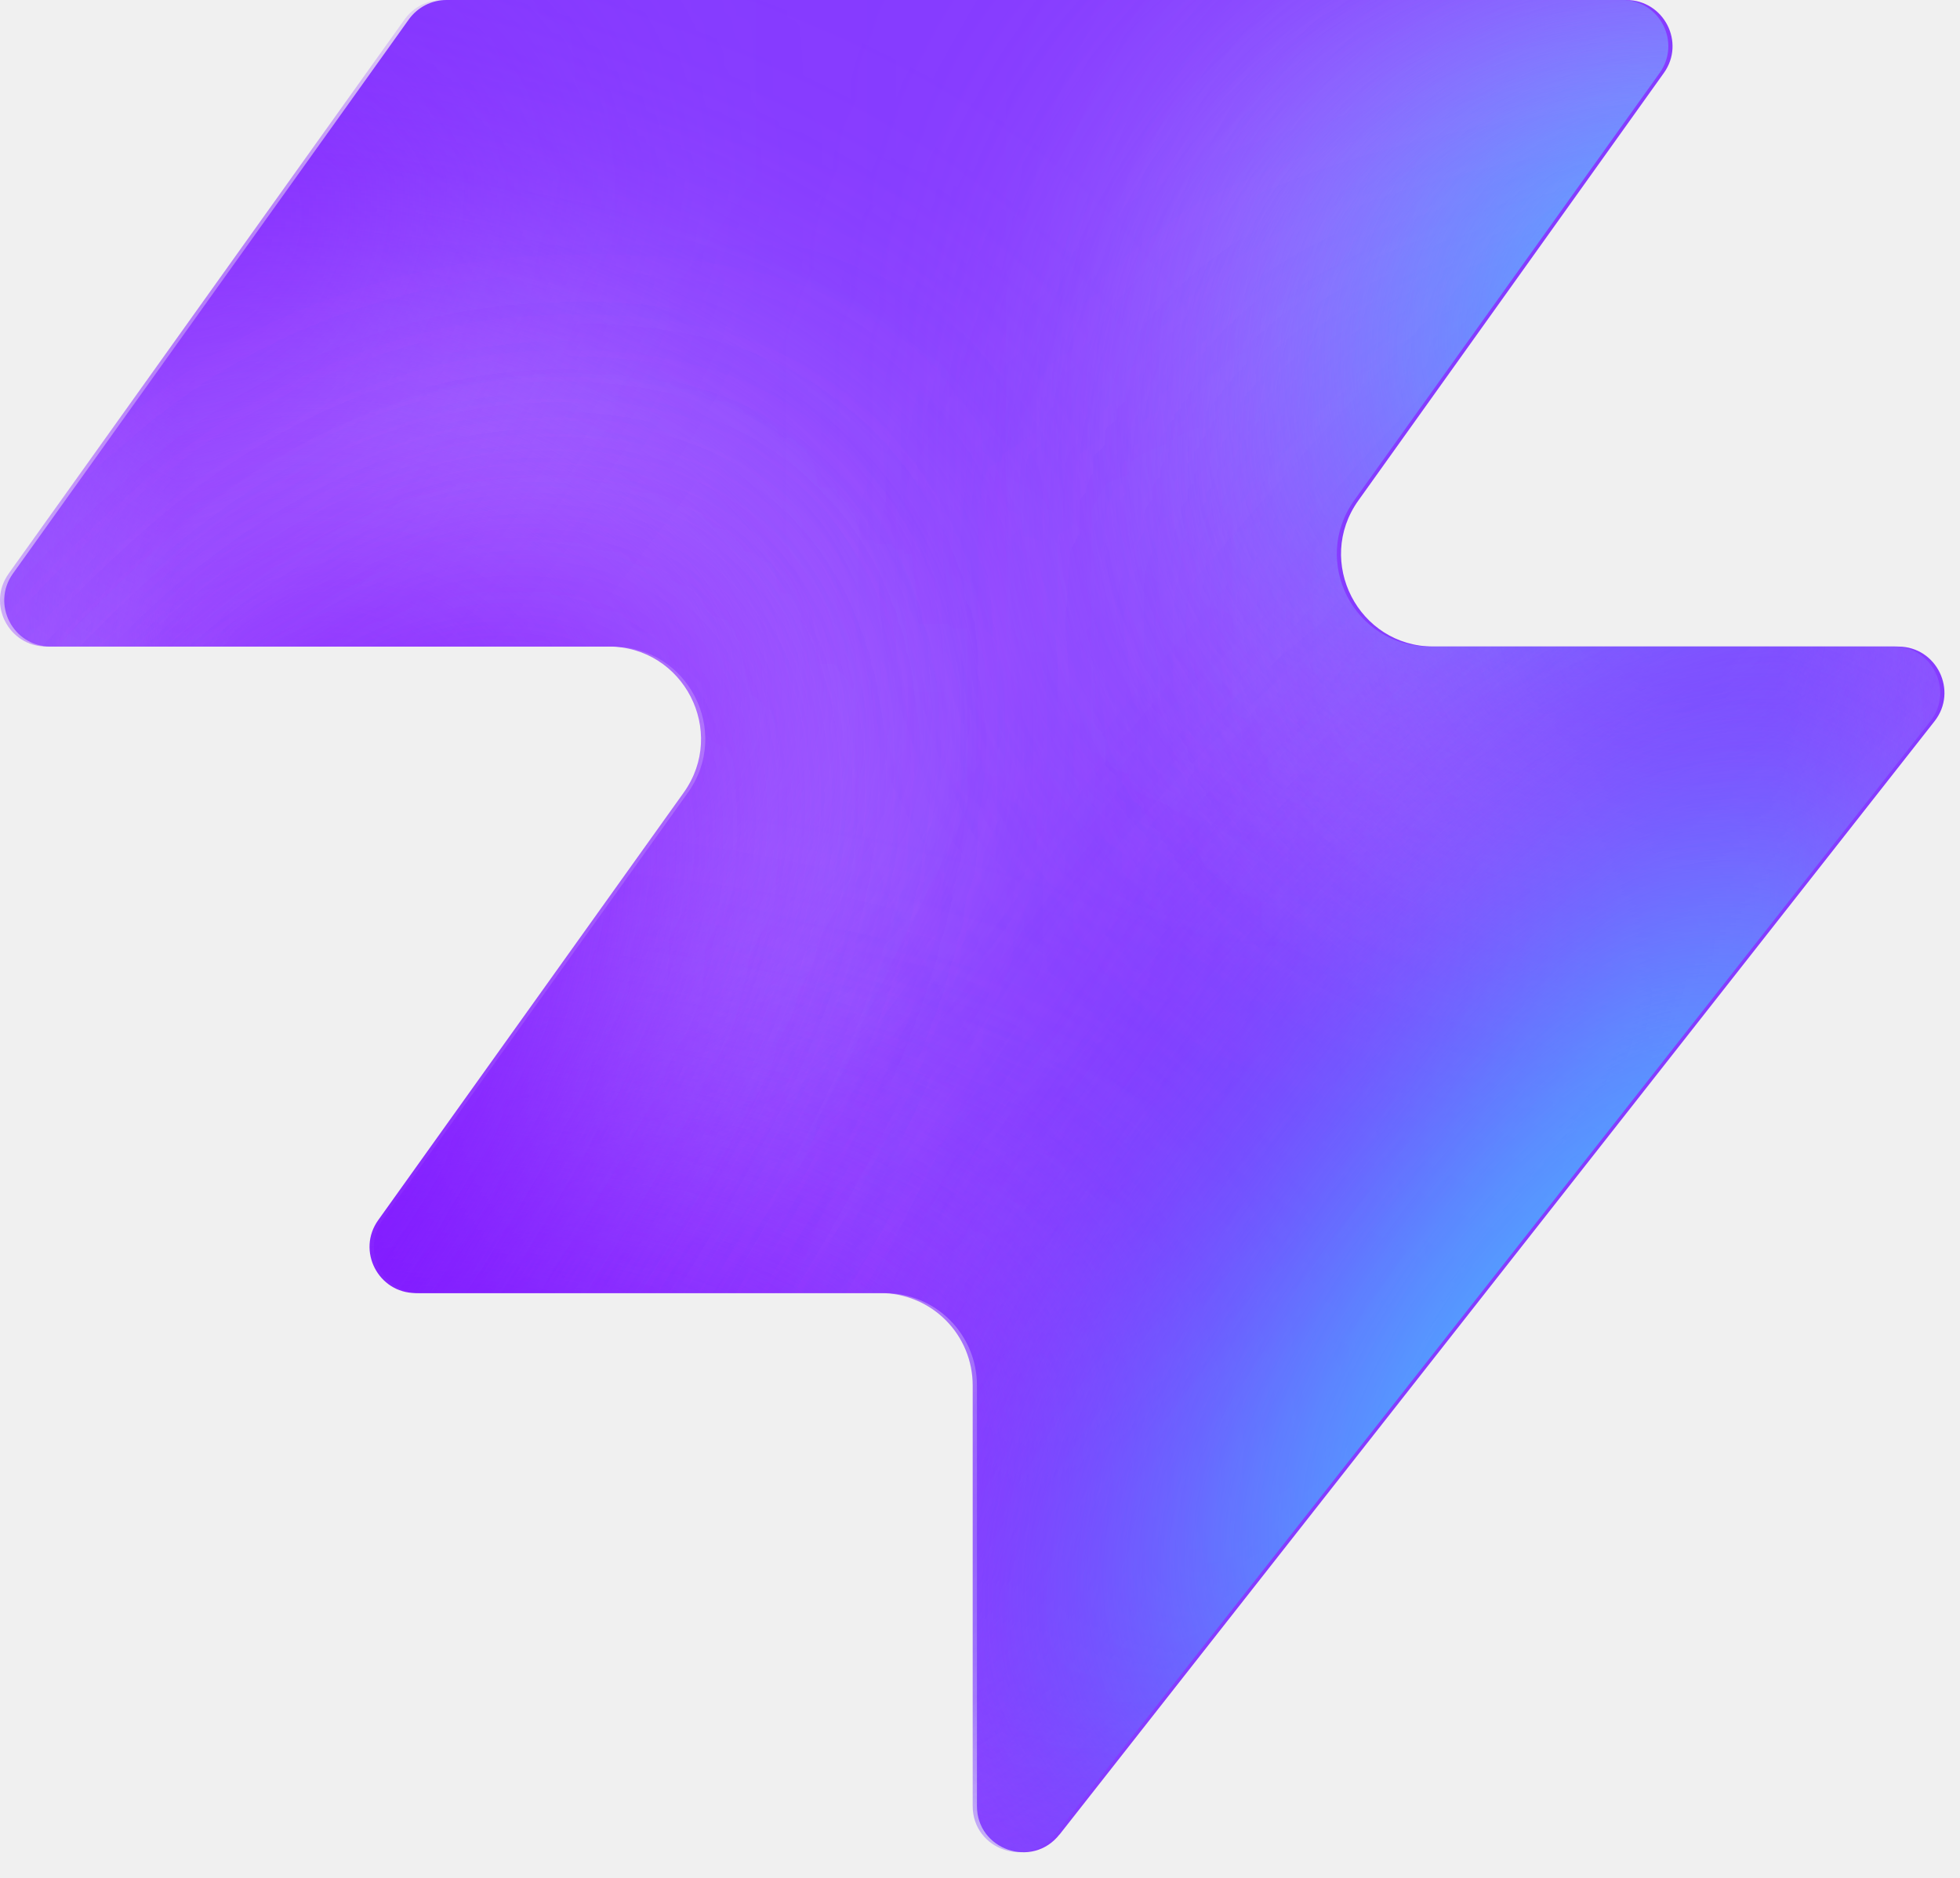
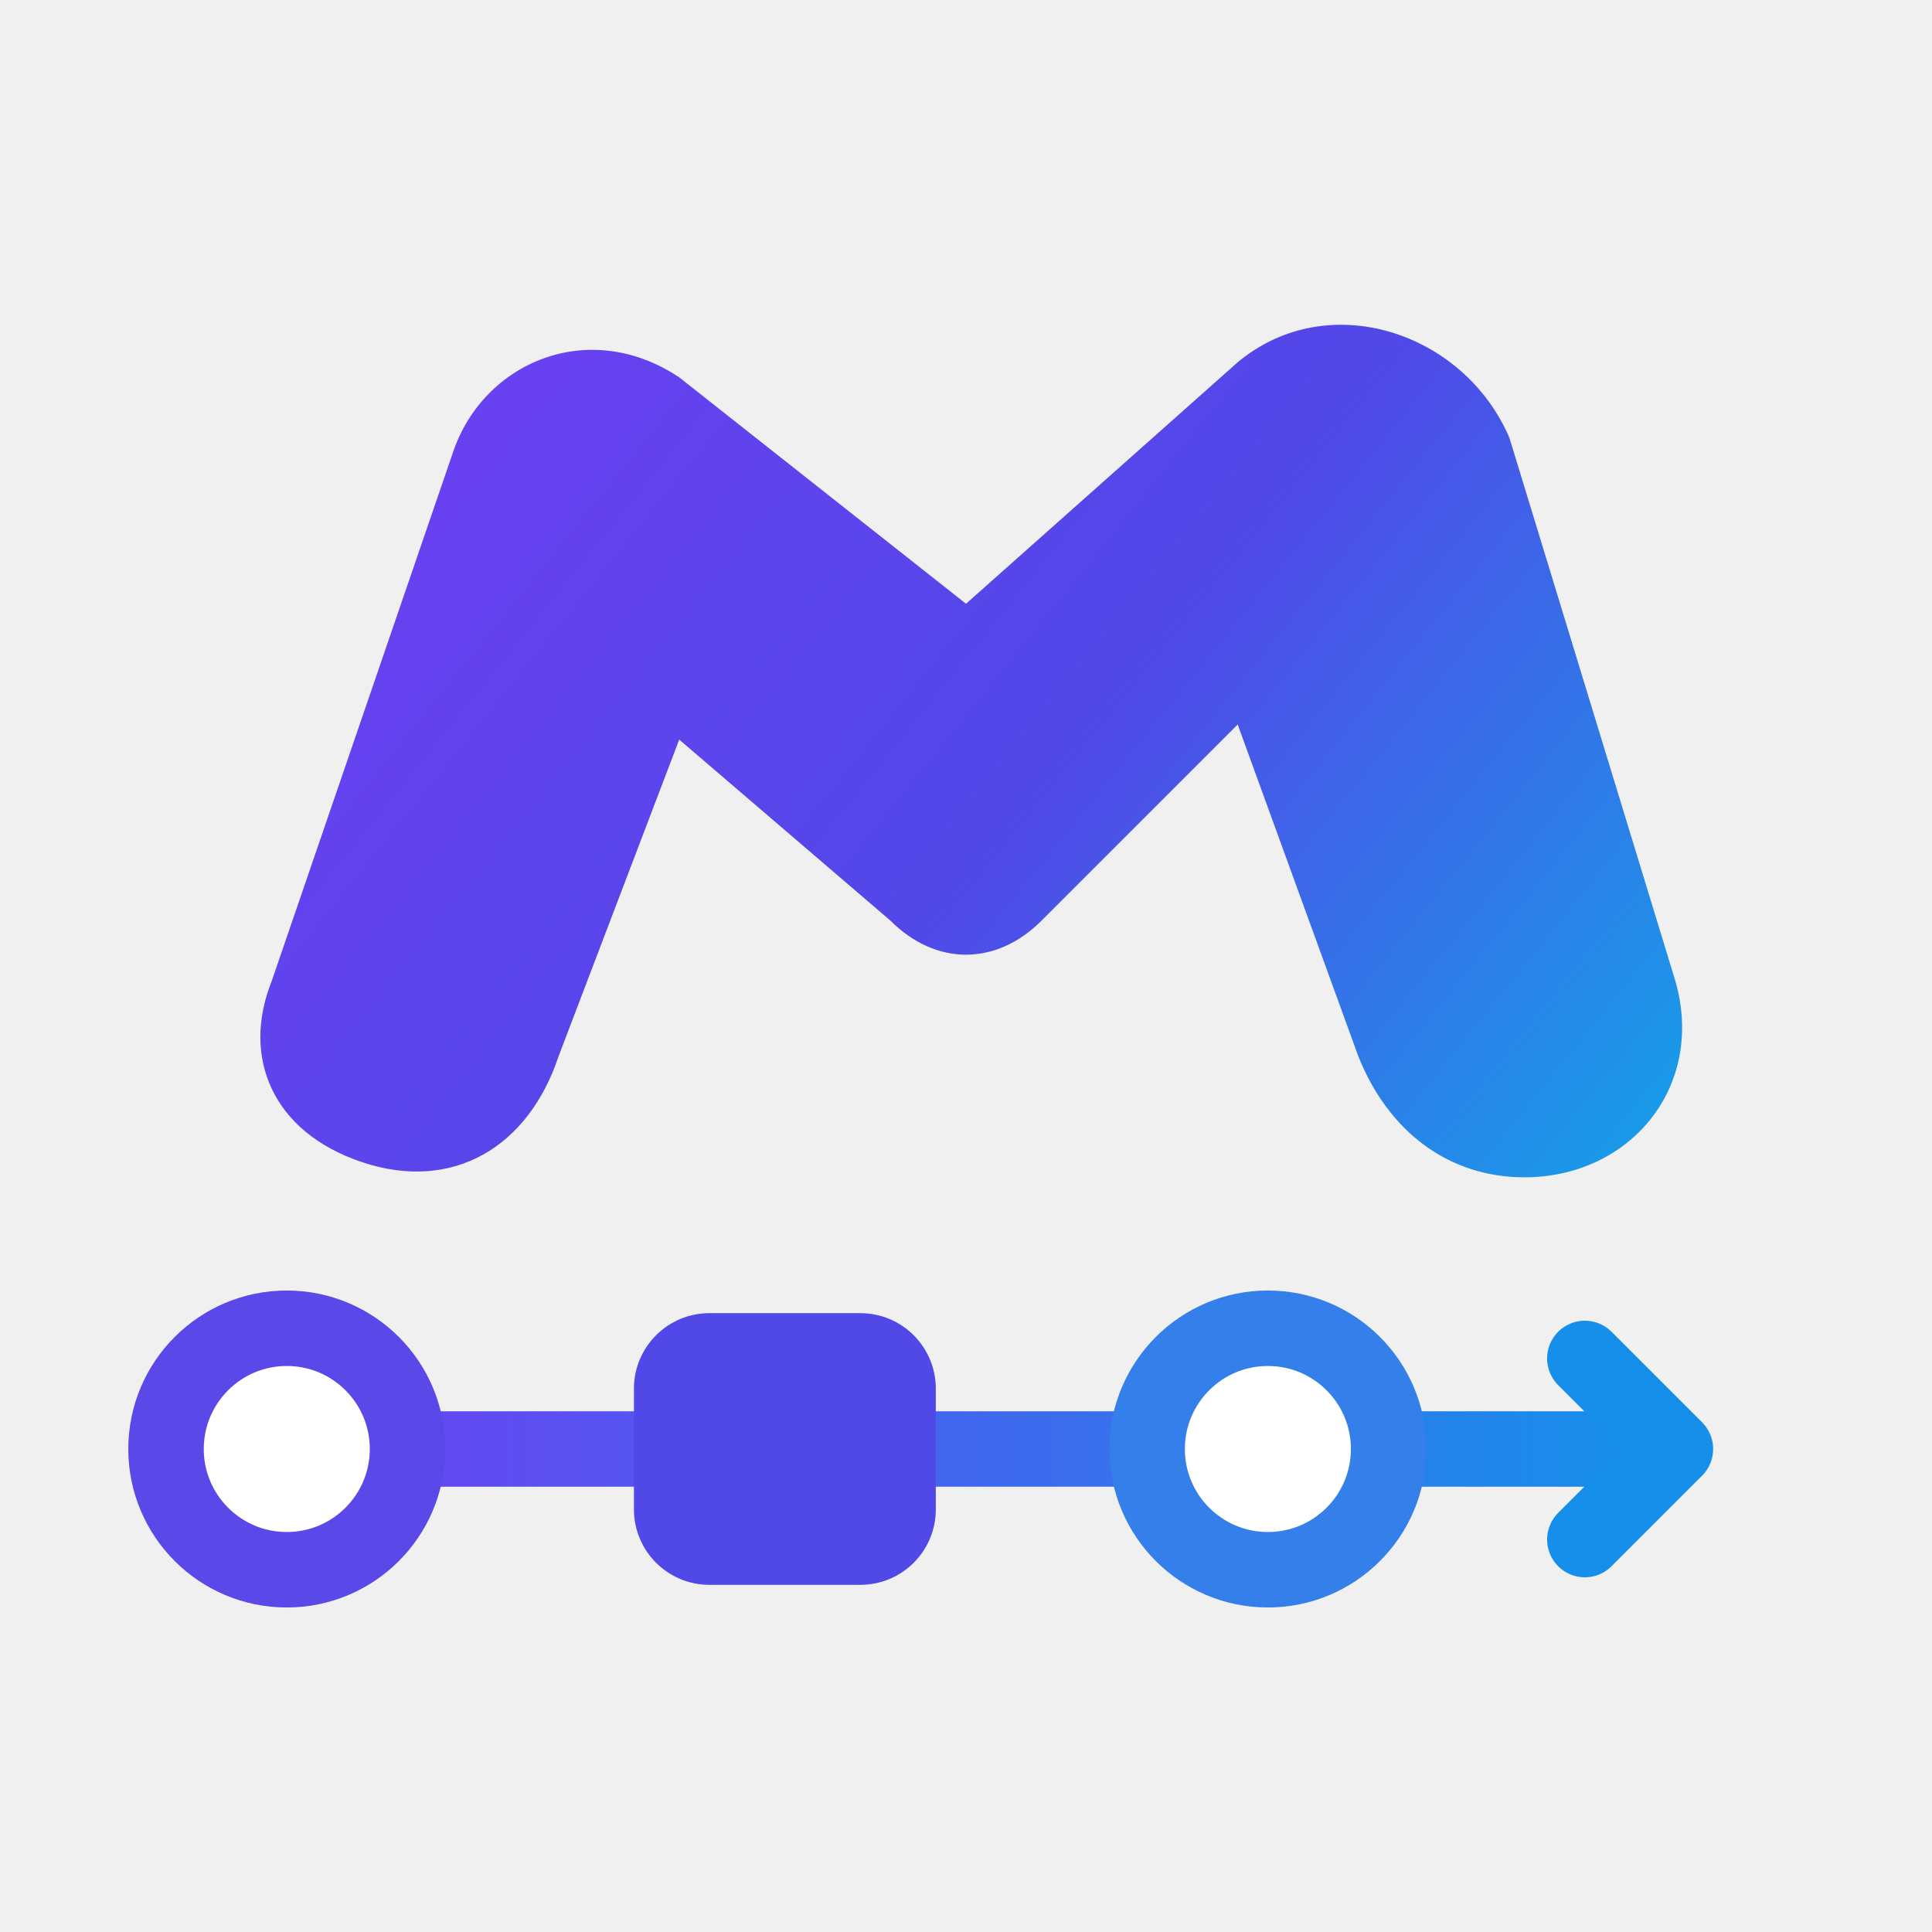
- <svg xmlns="http://www.w3.org/2000/svg" width="48" height="46" fill="none" viewBox="0 0 48 46">
-   <path fill="#863bff" d="M25.946 44.938c-.664.845-2.021.375-2.021-.698V33.937a2.26 2.26 0 0 0-2.262-2.262H10.287c-.92 0-1.456-1.04-.92-1.788l7.48-10.471c1.07-1.497 0-3.578-1.842-3.578H1.237c-.92 0-1.456-1.04-.92-1.788L10.013.474c.214-.297.556-.474.92-.474h28.894c.92 0 1.456 1.04.92 1.788l-7.48 10.471c-1.07 1.498 0 3.579 1.842 3.579h11.377c.943 0 1.473 1.088.89 1.83L25.947 44.94z" style="fill:#863bff;fill:color(display-p3 .525 .23 1);fill-opacity:1" />
-   <mask id="a" width="48" height="46" x="0" y="0" maskUnits="userSpaceOnUse" style="mask-type:alpha">
-     <path fill="#000" d="M25.842 44.938c-.664.844-2.021.375-2.021-.698V33.937a2.26 2.26 0 0 0-2.262-2.262H10.183c-.92 0-1.456-1.04-.92-1.788l7.48-10.471c1.07-1.498 0-3.579-1.842-3.579H1.133c-.92 0-1.456-1.04-.92-1.787L9.91.473c.214-.297.556-.474.92-.474h28.894c.92 0 1.456 1.04.92 1.788l-7.48 10.471c-1.07 1.498 0 3.578 1.842 3.578h11.377c.943 0 1.473 1.088.89 1.832L25.843 44.94z" style="fill:#000;fill-opacity:1" />
-   </mask>
-   <g mask="url(#a)">
-     <g filter="url(#b)">
-       <ellipse cx="5.508" cy="14.704" fill="#ede6ff" rx="5.508" ry="14.704" style="fill:#ede6ff;fill:color(display-p3 .927 .903 1);fill-opacity:1" transform="matrix(.00324 1 1 -.00324 -4.47 31.516)" />
-     </g>
-     <g filter="url(#c)">
-       <ellipse cx="10.399" cy="29.851" fill="#ede6ff" rx="10.399" ry="29.851" style="fill:#ede6ff;fill:color(display-p3 .927 .903 1);fill-opacity:1" transform="matrix(.00324 1 1 -.00324 -39.328 7.883)" />
-     </g>
-     <g filter="url(#d)">
-       <ellipse cx="5.508" cy="30.487" fill="#7e14ff" rx="5.508" ry="30.487" style="fill:#7e14ff;fill:color(display-p3 .492 .077 1);fill-opacity:1" transform="rotate(89.814 -25.913 -14.639)scale(1 -1)" />
-     </g>
-     <g filter="url(#e)">
-       <ellipse cx="5.508" cy="30.599" fill="#7e14ff" rx="5.508" ry="30.599" style="fill:#7e14ff;fill:color(display-p3 .492 .077 1);fill-opacity:1" transform="rotate(89.814 -32.644 -3.334)scale(1 -1)" />
-     </g>
-     <g filter="url(#f)">
-       <ellipse cx="5.508" cy="30.599" fill="#7e14ff" rx="5.508" ry="30.599" style="fill:#7e14ff;fill:color(display-p3 .492 .077 1);fill-opacity:1" transform="matrix(.00324 1 1 -.00324 -34.34 30.47)" />
-     </g>
-     <g filter="url(#g)">
-       <ellipse cx="14.072" cy="22.078" fill="#ede6ff" rx="14.072" ry="22.078" style="fill:#ede6ff;fill:color(display-p3 .927 .903 1);fill-opacity:1" transform="rotate(93.35 24.506 48.493)scale(-1 1)" />
-     </g>
-     <g filter="url(#h)">
-       <ellipse cx="3.47" cy="21.501" fill="#7e14ff" rx="3.47" ry="21.501" style="fill:#7e14ff;fill:color(display-p3 .492 .077 1);fill-opacity:1" transform="rotate(89.009 28.708 47.59)scale(-1 1)" />
-     </g>
-     <g filter="url(#i)">
-       <ellipse cx="3.47" cy="21.501" fill="#7e14ff" rx="3.47" ry="21.501" style="fill:#7e14ff;fill:color(display-p3 .492 .077 1);fill-opacity:1" transform="rotate(89.009 28.708 47.59)scale(-1 1)" />
-     </g>
-     <g filter="url(#j)">
-       <ellipse cx=".387" cy="8.972" fill="#7e14ff" rx="4.407" ry="29.108" style="fill:#7e14ff;fill:color(display-p3 .492 .077 1);fill-opacity:1" transform="rotate(39.51 .387 8.972)" />
-     </g>
-     <g filter="url(#k)">
-       <ellipse cx="47.523" cy="-6.092" fill="#7e14ff" rx="4.407" ry="29.108" style="fill:#7e14ff;fill:color(display-p3 .492 .077 1);fill-opacity:1" transform="rotate(37.892 47.523 -6.092)" />
-     </g>
-     <g filter="url(#l)">
-       <ellipse cx="41.412" cy="6.333" fill="#47bfff" rx="5.971" ry="9.665" style="fill:#47bfff;fill:color(display-p3 .28 .748 1);fill-opacity:1" transform="rotate(37.892 41.412 6.333)" />
-     </g>
-     <g filter="url(#m)">
-       <ellipse cx="-1.879" cy="38.332" fill="#7e14ff" rx="4.407" ry="29.108" style="fill:#7e14ff;fill:color(display-p3 .492 .077 1);fill-opacity:1" transform="rotate(37.892 -1.88 38.332)" />
-     </g>
-     <g filter="url(#n)">
-       <ellipse cx="-1.879" cy="38.332" fill="#7e14ff" rx="4.407" ry="29.108" style="fill:#7e14ff;fill:color(display-p3 .492 .077 1);fill-opacity:1" transform="rotate(37.892 -1.88 38.332)" />
-     </g>
-     <g filter="url(#o)">
-       <ellipse cx="35.651" cy="29.907" fill="#7e14ff" rx="4.407" ry="29.108" style="fill:#7e14ff;fill:color(display-p3 .492 .077 1);fill-opacity:1" transform="rotate(37.892 35.651 29.907)" />
-     </g>
-     <g filter="url(#p)">
-       <ellipse cx="38.418" cy="32.4" fill="#47bfff" rx="5.971" ry="15.297" style="fill:#47bfff;fill:color(display-p3 .28 .748 1);fill-opacity:1" transform="rotate(37.892 38.418 32.4)" />
-     </g>
-   </g>
+ <svg xmlns="http://www.w3.org/2000/svg" width="128" height="128" viewBox="0 0 128 128" fill="none">
  <defs>
-     <filter id="b" width="60.045" height="41.654" x="-19.77" y="16.149" color-interpolation-filters="sRGB" filterUnits="userSpaceOnUse">
-       <feFlood flood-opacity="0" result="BackgroundImageFix" />
-       <feBlend in="SourceGraphic" in2="BackgroundImageFix" result="shape" />
-       <feGaussianBlur result="effect1_foregroundBlur_2002_17158" stdDeviation="7.659" />
-     </filter>
-     <filter id="c" width="90.34" height="51.437" x="-54.613" y="-7.533" color-interpolation-filters="sRGB" filterUnits="userSpaceOnUse">
-       <feFlood flood-opacity="0" result="BackgroundImageFix" />
-       <feBlend in="SourceGraphic" in2="BackgroundImageFix" result="shape" />
-       <feGaussianBlur result="effect1_foregroundBlur_2002_17158" stdDeviation="7.659" />
-     </filter>
-     <filter id="d" width="79.355" height="29.4" x="-49.64" y="2.03" color-interpolation-filters="sRGB" filterUnits="userSpaceOnUse">
-       <feFlood flood-opacity="0" result="BackgroundImageFix" />
-       <feBlend in="SourceGraphic" in2="BackgroundImageFix" result="shape" />
-       <feGaussianBlur result="effect1_foregroundBlur_2002_17158" stdDeviation="4.596" />
-     </filter>
-     <filter id="e" width="79.579" height="29.4" x="-45.045" y="20.029" color-interpolation-filters="sRGB" filterUnits="userSpaceOnUse">
-       <feFlood flood-opacity="0" result="BackgroundImageFix" />
-       <feBlend in="SourceGraphic" in2="BackgroundImageFix" result="shape" />
-       <feGaussianBlur result="effect1_foregroundBlur_2002_17158" stdDeviation="4.596" />
-     </filter>
-     <filter id="f" width="79.579" height="29.4" x="-43.513" y="21.178" color-interpolation-filters="sRGB" filterUnits="userSpaceOnUse">
-       <feFlood flood-opacity="0" result="BackgroundImageFix" />
-       <feBlend in="SourceGraphic" in2="BackgroundImageFix" result="shape" />
-       <feGaussianBlur result="effect1_foregroundBlur_2002_17158" stdDeviation="4.596" />
-     </filter>
-     <filter id="g" width="74.749" height="58.852" x="15.756" y="-17.901" color-interpolation-filters="sRGB" filterUnits="userSpaceOnUse">
-       <feFlood flood-opacity="0" result="BackgroundImageFix" />
-       <feBlend in="SourceGraphic" in2="BackgroundImageFix" result="shape" />
-       <feGaussianBlur result="effect1_foregroundBlur_2002_17158" stdDeviation="7.659" />
-     </filter>
-     <filter id="h" width="61.377" height="25.362" x="23.548" y="2.284" color-interpolation-filters="sRGB" filterUnits="userSpaceOnUse">
-       <feFlood flood-opacity="0" result="BackgroundImageFix" />
-       <feBlend in="SourceGraphic" in2="BackgroundImageFix" result="shape" />
-       <feGaussianBlur result="effect1_foregroundBlur_2002_17158" stdDeviation="4.596" />
-     </filter>
-     <filter id="i" width="61.377" height="25.362" x="23.548" y="2.284" color-interpolation-filters="sRGB" filterUnits="userSpaceOnUse">
-       <feFlood flood-opacity="0" result="BackgroundImageFix" />
-       <feBlend in="SourceGraphic" in2="BackgroundImageFix" result="shape" />
-       <feGaussianBlur result="effect1_foregroundBlur_2002_17158" stdDeviation="4.596" />
-     </filter>
-     <filter id="j" width="56.045" height="63.649" x="-27.636" y="-22.853" color-interpolation-filters="sRGB" filterUnits="userSpaceOnUse">
-       <feFlood flood-opacity="0" result="BackgroundImageFix" />
-       <feBlend in="SourceGraphic" in2="BackgroundImageFix" result="shape" />
-       <feGaussianBlur result="effect1_foregroundBlur_2002_17158" stdDeviation="4.596" />
-     </filter>
-     <filter id="k" width="54.814" height="64.646" x="20.116" y="-38.415" color-interpolation-filters="sRGB" filterUnits="userSpaceOnUse">
-       <feFlood flood-opacity="0" result="BackgroundImageFix" />
-       <feBlend in="SourceGraphic" in2="BackgroundImageFix" result="shape" />
-       <feGaussianBlur result="effect1_foregroundBlur_2002_17158" stdDeviation="4.596" />
-     </filter>
-     <filter id="l" width="33.541" height="35.313" x="24.641" y="-11.323" color-interpolation-filters="sRGB" filterUnits="userSpaceOnUse">
-       <feFlood flood-opacity="0" result="BackgroundImageFix" />
-       <feBlend in="SourceGraphic" in2="BackgroundImageFix" result="shape" />
-       <feGaussianBlur result="effect1_foregroundBlur_2002_17158" stdDeviation="4.596" />
-     </filter>
-     <filter id="m" width="54.814" height="64.646" x="-29.286" y="6.009" color-interpolation-filters="sRGB" filterUnits="userSpaceOnUse">
-       <feFlood flood-opacity="0" result="BackgroundImageFix" />
-       <feBlend in="SourceGraphic" in2="BackgroundImageFix" result="shape" />
-       <feGaussianBlur result="effect1_foregroundBlur_2002_17158" stdDeviation="4.596" />
-     </filter>
-     <filter id="n" width="54.814" height="64.646" x="-29.286" y="6.009" color-interpolation-filters="sRGB" filterUnits="userSpaceOnUse">
-       <feFlood flood-opacity="0" result="BackgroundImageFix" />
-       <feBlend in="SourceGraphic" in2="BackgroundImageFix" result="shape" />
-       <feGaussianBlur result="effect1_foregroundBlur_2002_17158" stdDeviation="4.596" />
-     </filter>
-     <filter id="o" width="54.814" height="64.646" x="8.244" y="-2.416" color-interpolation-filters="sRGB" filterUnits="userSpaceOnUse">
-       <feFlood flood-opacity="0" result="BackgroundImageFix" />
-       <feBlend in="SourceGraphic" in2="BackgroundImageFix" result="shape" />
-       <feGaussianBlur result="effect1_foregroundBlur_2002_17158" stdDeviation="4.596" />
-     </filter>
-     <filter id="p" width="39.409" height="43.623" x="18.713" y="10.588" color-interpolation-filters="sRGB" filterUnits="userSpaceOnUse">
-       <feFlood flood-opacity="0" result="BackgroundImageFix" />
-       <feBlend in="SourceGraphic" in2="BackgroundImageFix" result="shape" />
-       <feGaussianBlur result="effect1_foregroundBlur_2002_17158" stdDeviation="4.596" />
-     </filter>
+     <linearGradient id="monaiGradient" x1="22" y1="25" x2="105" y2="92" gradientUnits="userSpaceOnUse">
+       <stop offset="0" stop-color="#6D3FF2" />
+       <stop offset="0.5" stop-color="#5148E8" />
+       <stop offset="1" stop-color="#10A8E8" />
+     </linearGradient>
+     <linearGradient id="dagGradient" x1="18" y1="94" x2="109" y2="94" gradientUnits="userSpaceOnUse">
+       <stop offset="0" stop-color="#6D3FF2" />
+       <stop offset="1" stop-color="#168FEA" />
+     </linearGradient>
  </defs>
+   <path d="M18 65        L30 30        C32 24 39 21 45 25        L64 40        L82 24        C88 19 97 22 100 29        L111 65        C113 72 108 78 101 78        C96 78 92 75 90 70        L82 48        L69 61        C66 64 62 64 59 61        L45 49        L37 70        C35 76 30 79 24 77        C18 75 16 70 18 65Z" fill="url(#monaiGradient)" />
+   <path d="M20 96 H43" stroke="url(#dagGradient)" stroke-width="5" stroke-linecap="round" />
+   <path d="M61 96 H76" stroke="url(#dagGradient)" stroke-width="5" stroke-linecap="round" />
+   <path d="M94 96 H108" stroke="url(#dagGradient)" stroke-width="5" stroke-linecap="round" />
+   <circle cx="19" cy="96" r="8" fill="white" stroke="#5A48E8" stroke-width="5" />
+   <rect x="42" y="87" width="20" height="18" rx="5" fill="#5148E8" />
+   <circle cx="84" cy="96" r="8" fill="white" stroke="#347FEA" stroke-width="5" />
+   <path d="M105 90 L111 96 L105 102" stroke="#168FEA" stroke-width="5" stroke-linecap="round" stroke-linejoin="round" />
</svg>
